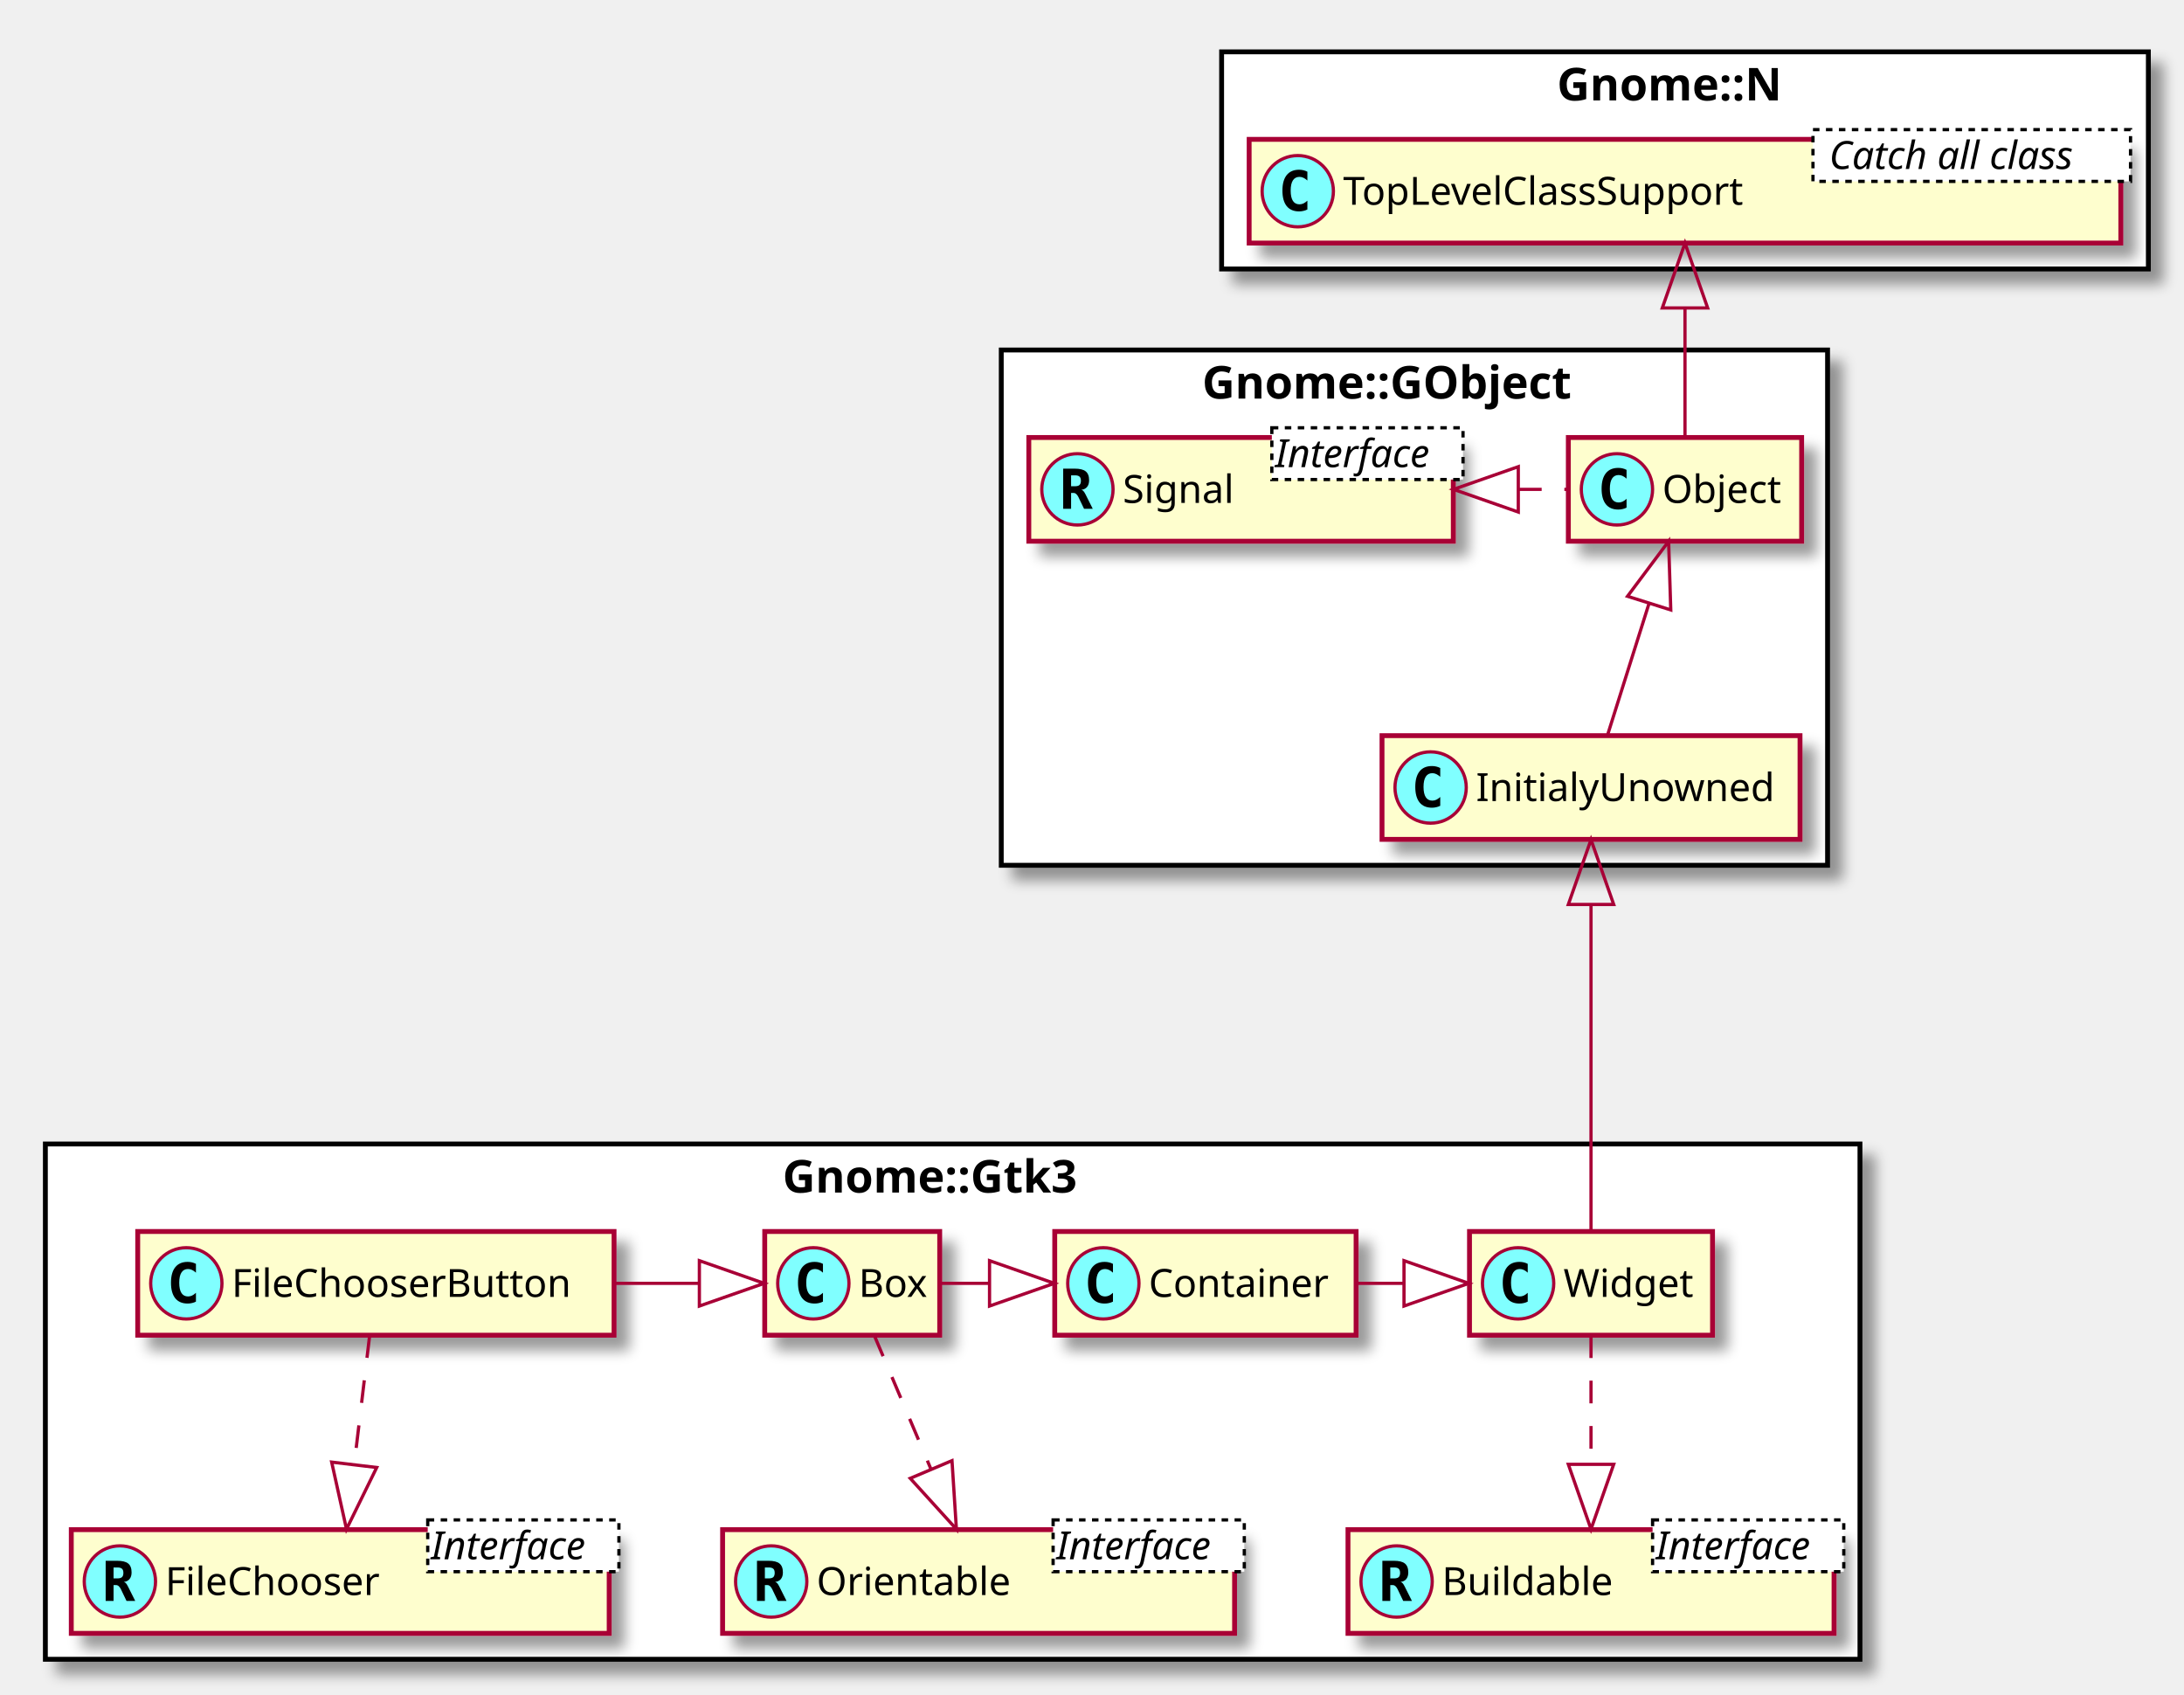
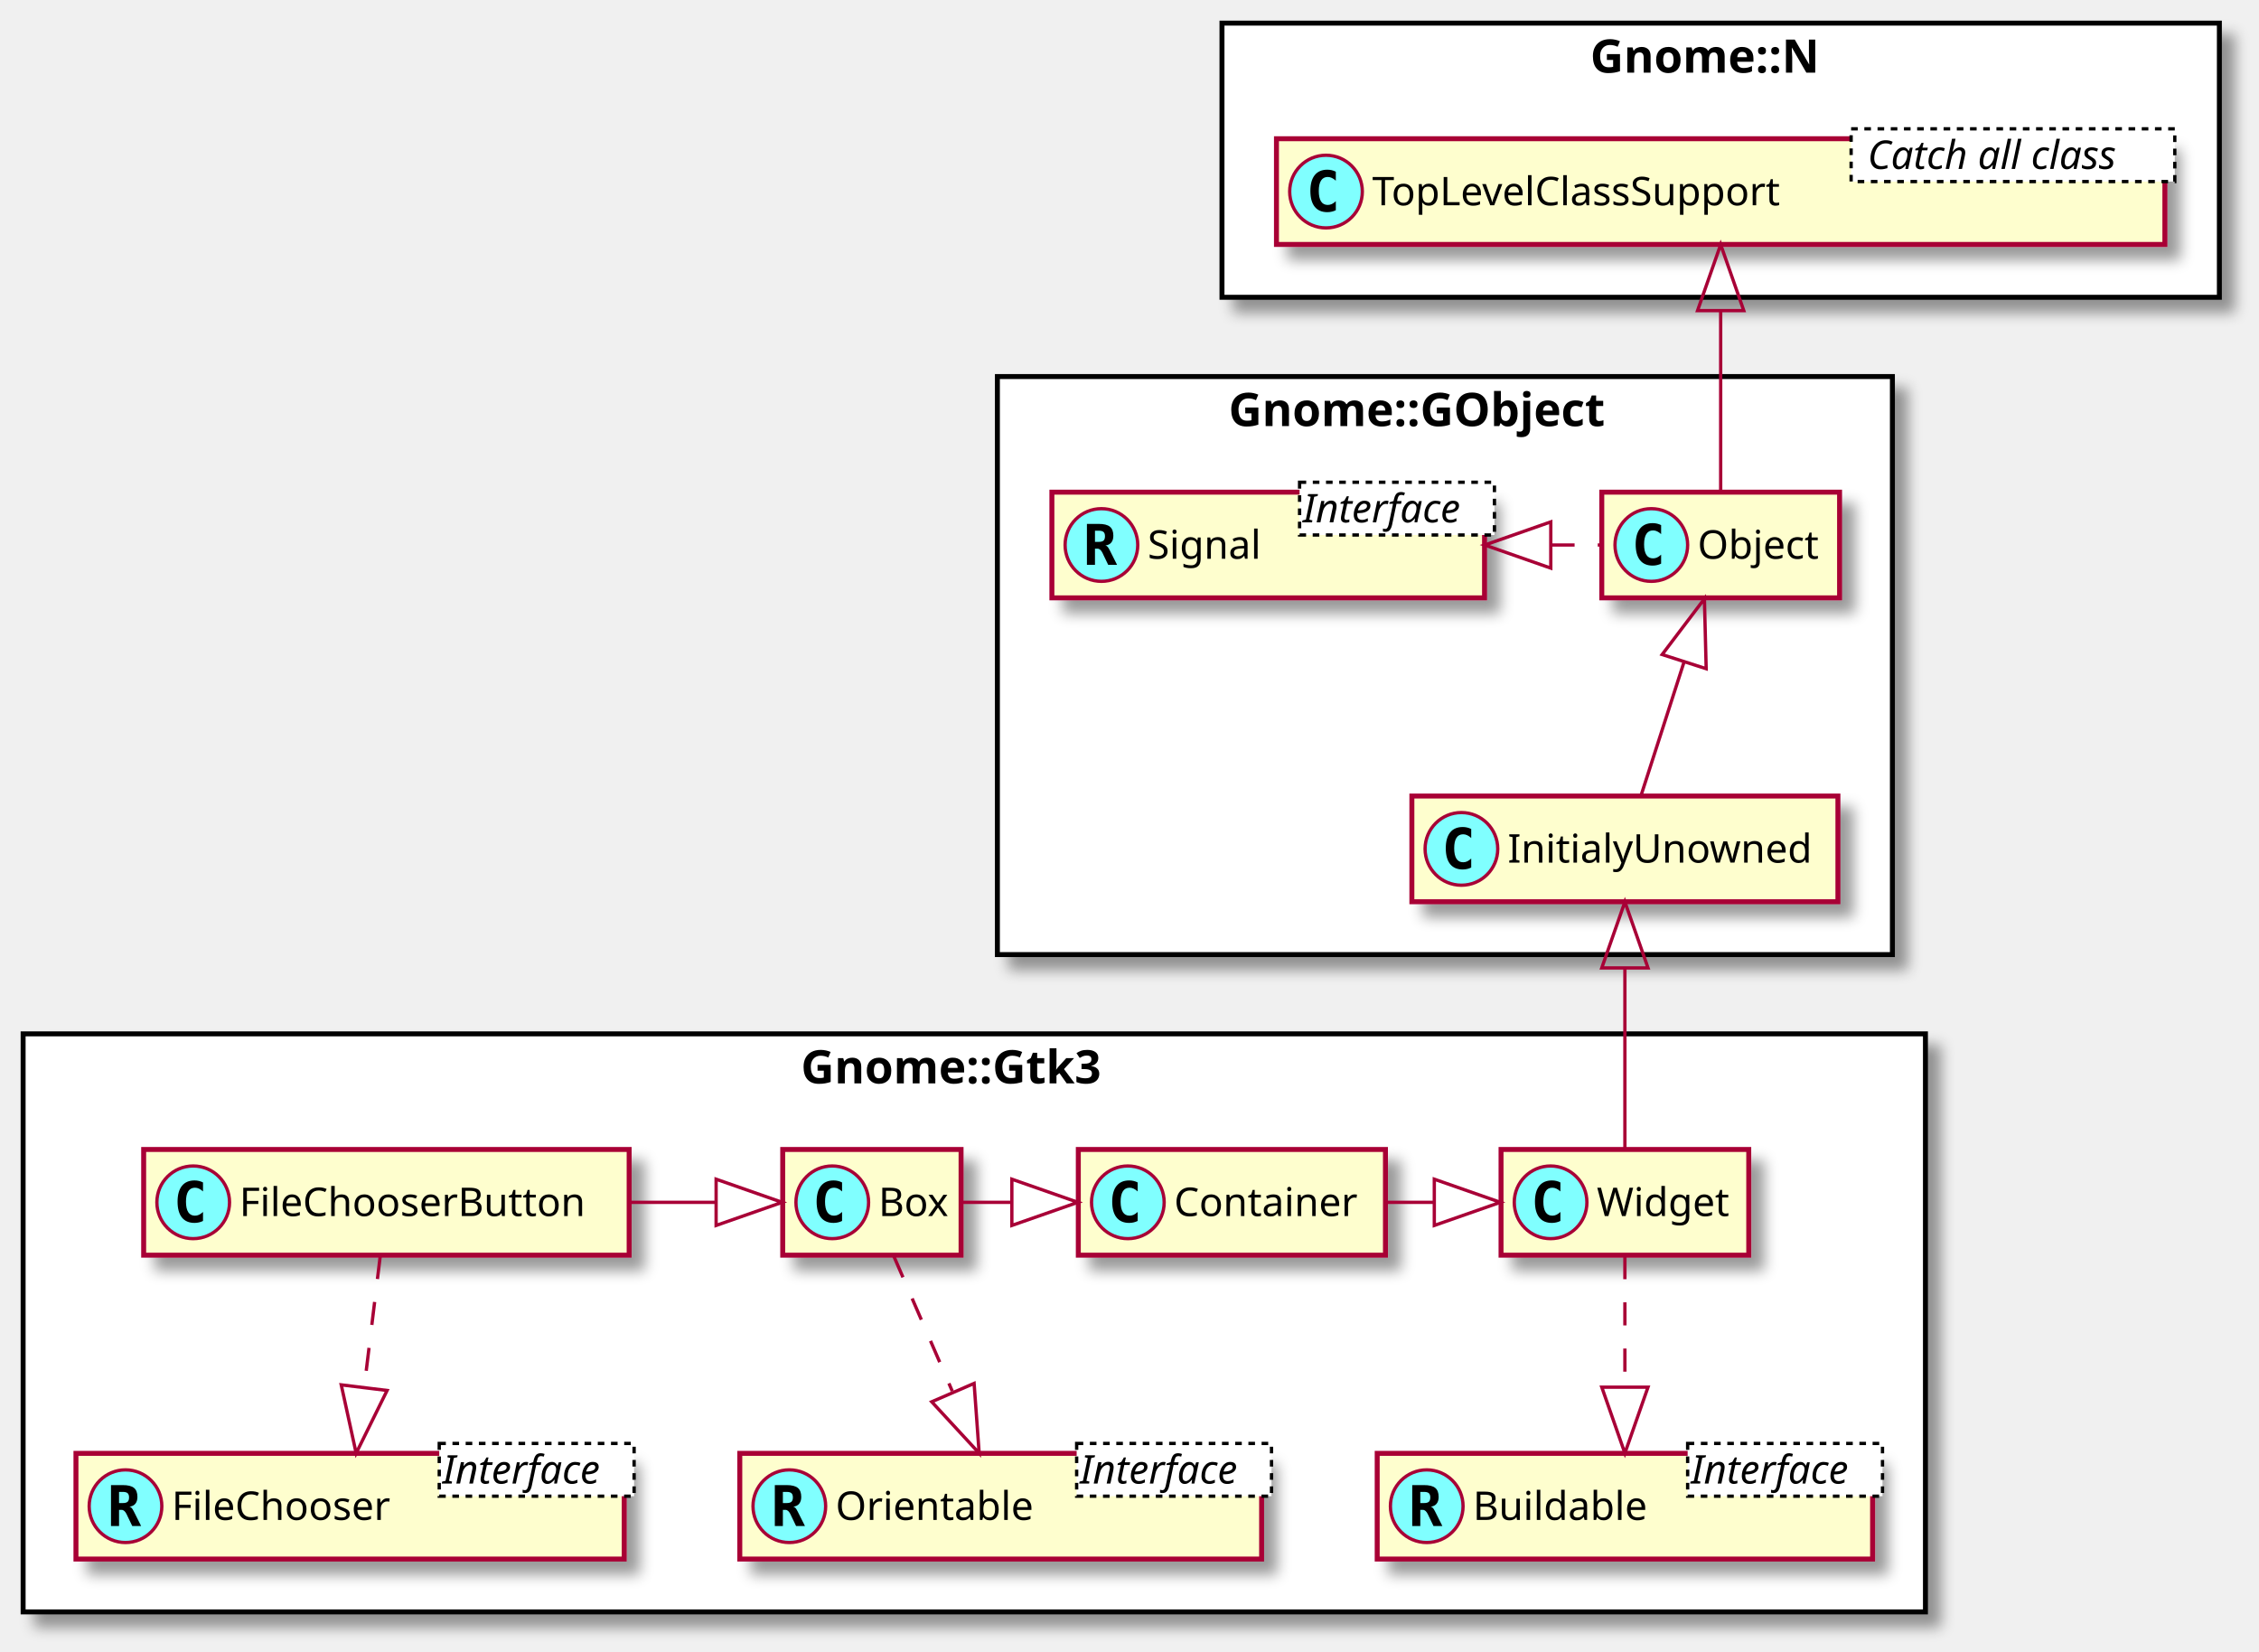
- <svg xmlns="http://www.w3.org/2000/svg" contentScriptType="application/ecmascript" contentStyleType="text/css" height="523px" preserveAspectRatio="none" style="width:674px;height:523px;" version="1.1" viewBox="0 0 674 523" width="674px" zoomAndPan="magnify">
+ <svg xmlns="http://www.w3.org/2000/svg" contentScriptType="application/ecmascript" contentStyleType="text/css" height="500px" preserveAspectRatio="none" style="width:684px;height:500px;" version="1.1" viewBox="0 0 684 500" width="684px" zoomAndPan="magnify">
  <defs>
-     <filter height="300%" id="faa1z3emjy45n" width="300%" x="-1" y="-1">
+     <filter height="300%" id="f7q7tkmjyy4d8" width="300%" x="-1" y="-1">
      <feGaussianBlur result="blurOut" stdDeviation="2.0" />
      <feColorMatrix in="blurOut" result="blurOut2" type="matrix" values="0 0 0 0 0 0 0 0 0 0 0 0 0 0 0 0 0 0 .4 0" />
      <feOffset dx="4.0" dy="4.0" in="blurOut2" result="blurOut3" />
      <feBlend in="SourceGraphic" in2="blurOut3" mode="normal" />
    </filter>
  </defs>
  <g>
-     <rect fill="#FFFFFF" filter="url(#faa1z3emjy45n)" height="67" style="stroke: #000000; stroke-width: 1.5;" width="286" x="377" y="16" />
-     <text fill="#000000" font-family="sans-serif" font-size="14" font-weight="bold" lengthAdjust="spacingAndGlyphs" textLength="79" x="480.5" y="30.995">Gnome::N</text>
-     <rect fill="#FFFFFF" filter="url(#faa1z3emjy45n)" height="159" style="stroke: #000000; stroke-width: 1.5;" width="255" x="309" y="108" />
-     <text fill="#000000" font-family="sans-serif" font-size="14" font-weight="bold" lengthAdjust="spacingAndGlyphs" textLength="131" x="371" y="122.995">Gnome::GObject</text>
-     <rect fill="#FFFFFF" filter="url(#faa1z3emjy45n)" height="159" style="stroke: #000000; stroke-width: 1.5;" width="560" x="14" y="353" />
-     <text fill="#000000" font-family="sans-serif" font-size="14" font-weight="bold" lengthAdjust="spacingAndGlyphs" textLength="105" x="241.5" y="367.995">Gnome::Gtk3</text>
-     <rect fill="#FEFECE" filter="url(#faa1z3emjy45n)" height="32" id="Gnome::N::TopLevelClassSupport" style="stroke: #A80036; stroke-width: 1.5;" width="269" x="385.5" y="43" />
-     <ellipse cx="400.5" cy="59" fill="#80FFFF" rx="11" ry="11" style="stroke: #A80036; stroke-width: 1.0;" />
-     <path d="M403.469,64.641 Q402.891,64.938 402.25,65.078 Q401.609,65.234 400.906,65.234 Q398.406,65.234 397.078,63.594 Q395.766,61.938 395.766,58.812 Q395.766,55.688 397.078,54.031 Q398.406,52.375 400.906,52.375 Q401.609,52.375 402.25,52.531 Q402.906,52.688 403.469,52.984 L403.469,55.703 Q402.844,55.125 402.25,54.859 Q401.656,54.578 401.031,54.578 Q399.688,54.578 399,55.656 Q398.312,56.719 398.312,58.812 Q398.312,60.906 399,61.984 Q399.688,63.047 401.031,63.047 Q401.656,63.047 402.25,62.781 Q402.844,62.5 403.469,61.922 L403.469,64.641 Z " />
-     <text fill="#000000" font-family="sans-serif" font-size="12" lengthAdjust="spacingAndGlyphs" textLength="137" x="414.5" y="63.181">TopLevelClassSupport</text>
-     <rect fill="#FFFFFF" height="15.969" style="stroke: #000000; stroke-width: 1.0; stroke-dasharray: 2.0,2.0;" width="98" x="559.5" y="40" />
-     <text fill="#000000" font-family="sans-serif" font-size="12" font-style="italic" lengthAdjust="spacingAndGlyphs" textLength="88" x="564.5" y="52.139">Catch all class</text>
-     <rect fill="#FEFECE" filter="url(#faa1z3emjy45n)" height="32" id="Gnome::GObject::Signal" style="stroke: #A80036; stroke-width: 1.5;" width="131" x="317.5" y="135" />
-     <ellipse cx="332.5" cy="151" fill="#80FFFF" rx="11" ry="11" style="stroke: #A80036; stroke-width: 1.0;" />
-     <path d="M333.703,151.141 Q334.062,151.219 334.328,151.5 Q334.609,151.766 335,152.547 L337.234,157 L334.547,157 L333.047,153.875 Q332.984,153.734 332.875,153.5 Q332.219,152.109 331.328,152.109 L330.547,152.109 L330.547,157 L328.109,157 L328.109,144.609 L331.641,144.609 Q334.031,144.609 335.062,145.453 Q336.109,146.297 336.109,148.203 Q336.109,149.484 335.484,150.25 Q334.875,151 333.703,151.141 Z M330.547,146.672 L330.547,150.047 L331.703,150.047 Q332.719,150.047 333.141,149.656 Q333.578,149.25 333.578,148.344 Q333.578,147.453 333.141,147.062 Q332.719,146.672 331.703,146.672 L330.547,146.672 Z " />
-     <text fill="#000000" font-family="sans-serif" font-size="12" lengthAdjust="spacingAndGlyphs" textLength="38" x="346.5" y="155.181">Signal</text>
-     <rect fill="#FFFFFF" height="15.969" style="stroke: #000000; stroke-width: 1.0; stroke-dasharray: 2.0,2.0;" width="59" x="392.5" y="132" />
-     <text fill="#000000" font-family="sans-serif" font-size="12" font-style="italic" lengthAdjust="spacingAndGlyphs" textLength="57" x="393.5" y="144.139">Interface</text>
-     <rect fill="#FEFECE" filter="url(#faa1z3emjy45n)" height="32" id="Gnome::GObject::Object" style="stroke: #A80036; stroke-width: 1.5;" width="72" x="484" y="135" />
-     <ellipse cx="499" cy="151" fill="#80FFFF" rx="11" ry="11" style="stroke: #A80036; stroke-width: 1.0;" />
-     <path d="M501.969,156.641 Q501.391,156.938 500.75,157.078 Q500.109,157.234 499.406,157.234 Q496.906,157.234 495.578,155.594 Q494.266,153.938 494.266,150.812 Q494.266,147.688 495.578,146.031 Q496.906,144.375 499.406,144.375 Q500.109,144.375 500.75,144.531 Q501.406,144.688 501.969,144.984 L501.969,147.703 Q501.344,147.125 500.75,146.859 Q500.156,146.578 499.531,146.578 Q498.188,146.578 497.5,147.656 Q496.812,148.719 496.812,150.812 Q496.812,152.906 497.5,153.984 Q498.188,155.047 499.531,155.047 Q500.156,155.047 500.75,154.781 Q501.344,154.5 501.969,153.922 L501.969,156.641 Z " />
-     <text fill="#000000" font-family="sans-serif" font-size="12" lengthAdjust="spacingAndGlyphs" textLength="40" x="513" y="155.181">Object</text>
-     <rect fill="#FEFECE" filter="url(#faa1z3emjy45n)" height="32" id="Gnome::GObject::InitialyUnowned" style="stroke: #A80036; stroke-width: 1.5;" width="129" x="426.5" y="227" />
-     <ellipse cx="441.5" cy="243" fill="#80FFFF" rx="11" ry="11" style="stroke: #A80036; stroke-width: 1.0;" />
-     <path d="M444.469,248.641 Q443.891,248.938 443.25,249.078 Q442.609,249.234 441.906,249.234 Q439.406,249.234 438.078,247.594 Q436.766,245.938 436.766,242.812 Q436.766,239.688 438.078,238.031 Q439.406,236.375 441.906,236.375 Q442.609,236.375 443.25,236.531 Q443.906,236.688 444.469,236.984 L444.469,239.703 Q443.844,239.125 443.25,238.859 Q442.656,238.578 442.031,238.578 Q440.688,238.578 440,239.656 Q439.312,240.719 439.312,242.812 Q439.312,244.906 440,245.984 Q440.688,247.047 442.031,247.047 Q442.656,247.047 443.25,246.781 Q443.844,246.5 444.469,245.922 L444.469,248.641 Z " />
-     <text fill="#000000" font-family="sans-serif" font-size="12" lengthAdjust="spacingAndGlyphs" textLength="97" x="455.5" y="247.181">InitialyUnowned</text>
-     <rect fill="#FEFECE" filter="url(#faa1z3emjy45n)" height="32" id="Gnome::Gtk3::Orientable" style="stroke: #A80036; stroke-width: 1.5;" width="158" x="223" y="472" />
-     <ellipse cx="238" cy="488" fill="#80FFFF" rx="11" ry="11" style="stroke: #A80036; stroke-width: 1.0;" />
-     <path d="M239.203,488.141 Q239.562,488.219 239.828,488.5 Q240.109,488.766 240.5,489.547 L242.734,494 L240.047,494 L238.547,490.875 Q238.484,490.734 238.375,490.5 Q237.719,489.109 236.828,489.109 L236.047,489.109 L236.047,494 L233.609,494 L233.609,481.609 L237.141,481.609 Q239.531,481.609 240.562,482.453 Q241.609,483.297 241.609,485.203 Q241.609,486.484 240.984,487.25 Q240.375,488 239.203,488.141 Z M236.047,483.672 L236.047,487.047 L237.203,487.047 Q238.219,487.047 238.641,486.656 Q239.078,486.25 239.078,485.344 Q239.078,484.453 238.641,484.062 Q238.219,483.672 237.203,483.672 L236.047,483.672 Z " />
-     <text fill="#000000" font-family="sans-serif" font-size="12" lengthAdjust="spacingAndGlyphs" textLength="65" x="252" y="492.181">Orientable</text>
-     <rect fill="#FFFFFF" height="15.969" style="stroke: #000000; stroke-width: 1.0; stroke-dasharray: 2.0,2.0;" width="59" x="325" y="469" />
-     <text fill="#000000" font-family="sans-serif" font-size="12" font-style="italic" lengthAdjust="spacingAndGlyphs" textLength="57" x="326" y="481.139">Interface</text>
-     <rect fill="#FEFECE" filter="url(#faa1z3emjy45n)" height="32" id="Gnome::Gtk3::Buildable" style="stroke: #A80036; stroke-width: 1.5;" width="150" x="416" y="472" />
-     <ellipse cx="431" cy="488" fill="#80FFFF" rx="11" ry="11" style="stroke: #A80036; stroke-width: 1.0;" />
-     <path d="M432.203,488.141 Q432.562,488.219 432.828,488.5 Q433.109,488.766 433.5,489.547 L435.734,494 L433.047,494 L431.547,490.875 Q431.484,490.734 431.375,490.5 Q430.719,489.109 429.828,489.109 L429.047,489.109 L429.047,494 L426.609,494 L426.609,481.609 L430.141,481.609 Q432.531,481.609 433.562,482.453 Q434.609,483.297 434.609,485.203 Q434.609,486.484 433.984,487.25 Q433.375,488 432.203,488.141 Z M429.047,483.672 L429.047,487.047 L430.203,487.047 Q431.219,487.047 431.641,486.656 Q432.078,486.25 432.078,485.344 Q432.078,484.453 431.641,484.062 Q431.219,483.672 430.203,483.672 L429.047,483.672 Z " />
-     <text fill="#000000" font-family="sans-serif" font-size="12" lengthAdjust="spacingAndGlyphs" textLength="57" x="445" y="492.181">Buildable</text>
-     <rect fill="#FFFFFF" height="15.969" style="stroke: #000000; stroke-width: 1.0; stroke-dasharray: 2.0,2.0;" width="59" x="510" y="469" />
-     <text fill="#000000" font-family="sans-serif" font-size="12" font-style="italic" lengthAdjust="spacingAndGlyphs" textLength="57" x="511" y="481.139">Interface</text>
-     <rect fill="#FEFECE" filter="url(#faa1z3emjy45n)" height="32" id="Gnome::Gtk3::FileChooser" style="stroke: #A80036; stroke-width: 1.5;" width="166" x="22" y="472" />
-     <ellipse cx="37" cy="488" fill="#80FFFF" rx="11" ry="11" style="stroke: #A80036; stroke-width: 1.0;" />
-     <path d="M38.203,488.141 Q38.562,488.219 38.828,488.5 Q39.109,488.766 39.5,489.547 L41.734,494 L39.047,494 L37.547,490.875 Q37.484,490.734 37.375,490.5 Q36.719,489.109 35.828,489.109 L35.047,489.109 L35.047,494 L32.609,494 L32.609,481.609 L36.141,481.609 Q38.531,481.609 39.562,482.453 Q40.609,483.297 40.609,485.203 Q40.609,486.484 39.984,487.25 Q39.375,488 38.203,488.141 Z M35.047,483.672 L35.047,487.047 L36.203,487.047 Q37.219,487.047 37.641,486.656 Q38.078,486.25 38.078,485.344 Q38.078,484.453 37.641,484.062 Q37.219,483.672 36.203,483.672 L35.047,483.672 Z " />
-     <text fill="#000000" font-family="sans-serif" font-size="12" lengthAdjust="spacingAndGlyphs" textLength="73" x="51" y="492.181">FileChooser</text>
-     <rect fill="#FFFFFF" height="15.969" style="stroke: #000000; stroke-width: 1.0; stroke-dasharray: 2.0,2.0;" width="59" x="132" y="469" />
-     <text fill="#000000" font-family="sans-serif" font-size="12" font-style="italic" lengthAdjust="spacingAndGlyphs" textLength="57" x="133" y="481.139">Interface</text>
-     <rect fill="#FEFECE" filter="url(#faa1z3emjy45n)" height="32" id="Gnome::Gtk3::Widget" style="stroke: #A80036; stroke-width: 1.5;" width="75" x="453.5" y="380" />
-     <ellipse cx="468.5" cy="396" fill="#80FFFF" rx="11" ry="11" style="stroke: #A80036; stroke-width: 1.0;" />
-     <path d="M471.469,401.641 Q470.891,401.938 470.25,402.078 Q469.609,402.234 468.906,402.234 Q466.406,402.234 465.078,400.594 Q463.766,398.938 463.766,395.812 Q463.766,392.688 465.078,391.031 Q466.406,389.375 468.906,389.375 Q469.609,389.375 470.25,389.531 Q470.906,389.688 471.469,389.984 L471.469,392.703 Q470.844,392.125 470.25,391.859 Q469.656,391.578 469.031,391.578 Q467.688,391.578 467,392.656 Q466.312,393.719 466.312,395.812 Q466.312,397.906 467,398.984 Q467.688,400.047 469.031,400.047 Q469.656,400.047 470.25,399.781 Q470.844,399.5 471.469,398.922 L471.469,401.641 Z " />
-     <text fill="#000000" font-family="sans-serif" font-size="12" lengthAdjust="spacingAndGlyphs" textLength="43" x="482.5" y="400.181">Widget</text>
-     <rect fill="#FEFECE" filter="url(#faa1z3emjy45n)" height="32" id="Gnome::Gtk3::Container" style="stroke: #A80036; stroke-width: 1.5;" width="93" x="325.5" y="380" />
-     <ellipse cx="340.5" cy="396" fill="#80FFFF" rx="11" ry="11" style="stroke: #A80036; stroke-width: 1.0;" />
-     <path d="M343.469,401.641 Q342.891,401.938 342.25,402.078 Q341.609,402.234 340.906,402.234 Q338.406,402.234 337.078,400.594 Q335.766,398.938 335.766,395.812 Q335.766,392.688 337.078,391.031 Q338.406,389.375 340.906,389.375 Q341.609,389.375 342.25,389.531 Q342.906,389.688 343.469,389.984 L343.469,392.703 Q342.844,392.125 342.25,391.859 Q341.656,391.578 341.031,391.578 Q339.688,391.578 339,392.656 Q338.312,393.719 338.312,395.812 Q338.312,397.906 339,398.984 Q339.688,400.047 341.031,400.047 Q341.656,400.047 342.25,399.781 Q342.844,399.5 343.469,398.922 L343.469,401.641 Z " />
-     <text fill="#000000" font-family="sans-serif" font-size="12" lengthAdjust="spacingAndGlyphs" textLength="61" x="354.5" y="400.181">Container</text>
-     <rect fill="#FEFECE" filter="url(#faa1z3emjy45n)" height="32" id="Gnome::Gtk3::Box" style="stroke: #A80036; stroke-width: 1.5;" width="54" x="236" y="380" />
-     <ellipse cx="251" cy="396" fill="#80FFFF" rx="11" ry="11" style="stroke: #A80036; stroke-width: 1.0;" />
-     <path d="M253.969,401.641 Q253.391,401.938 252.75,402.078 Q252.109,402.234 251.406,402.234 Q248.906,402.234 247.578,400.594 Q246.266,398.938 246.266,395.812 Q246.266,392.688 247.578,391.031 Q248.906,389.375 251.406,389.375 Q252.109,389.375 252.75,389.531 Q253.406,389.688 253.969,389.984 L253.969,392.703 Q253.344,392.125 252.75,391.859 Q252.156,391.578 251.531,391.578 Q250.188,391.578 249.5,392.656 Q248.812,393.719 248.812,395.812 Q248.812,397.906 249.5,398.984 Q250.188,400.047 251.531,400.047 Q252.156,400.047 252.75,399.781 Q253.344,399.5 253.969,398.922 L253.969,401.641 Z " />
-     <text fill="#000000" font-family="sans-serif" font-size="12" lengthAdjust="spacingAndGlyphs" textLength="22" x="265" y="400.181">Box</text>
-     <rect fill="#FEFECE" filter="url(#faa1z3emjy45n)" height="32" id="Gnome::Gtk3::FileChooserButton" style="stroke: #A80036; stroke-width: 1.5;" width="147" x="42.5" y="380" />
-     <ellipse cx="57.5" cy="396" fill="#80FFFF" rx="11" ry="11" style="stroke: #A80036; stroke-width: 1.0;" />
-     <path d="M60.469,401.641 Q59.891,401.938 59.25,402.078 Q58.609,402.234 57.906,402.234 Q55.406,402.234 54.078,400.594 Q52.766,398.938 52.766,395.812 Q52.766,392.688 54.078,391.031 Q55.406,389.375 57.906,389.375 Q58.609,389.375 59.25,389.531 Q59.906,389.688 60.469,389.984 L60.469,392.703 Q59.844,392.125 59.25,391.859 Q58.656,391.578 58.031,391.578 Q56.688,391.578 56,392.656 Q55.312,393.719 55.312,395.812 Q55.312,397.906 56,398.984 Q56.688,400.047 58.031,400.047 Q58.656,400.047 59.25,399.781 Q59.844,399.5 60.469,398.922 L60.469,401.641 Z " />
-     <text fill="#000000" font-family="sans-serif" font-size="12" lengthAdjust="spacingAndGlyphs" textLength="115" x="71.5" y="400.181">FileChooserButton</text>
-     <path d="M520,95.405 C520,109.079 520,123.937 520,134.85 " fill="none" id="Gnome::N::TopLevelClassSupport-Gnome::GObject::Object" style="stroke: #A80036; stroke-width: 1.0;" />
-     <polygon fill="none" points="513,95.025,520,75.025,527,95.025,513,95.025" style="stroke: #A80036; stroke-width: 1.0;" />
-     <path d="M508.836,186.418 C504.441,200.361 499.614,215.674 496.091,226.85 " fill="none" id="Gnome::GObject::Object-Gnome::GObject::InitialyUnowned" style="stroke: #A80036; stroke-width: 1.0;" />
-     <polygon fill="none" points="502.26,183.995,514.949,167.025,515.612,188.204,502.26,183.995" style="stroke: #A80036; stroke-width: 1.0;" />
-     <path d="M491,279.492 C491,311.297 491,355.942 491,379.671 " fill="none" id="Gnome::GObject::InitialyUnowned-Gnome::Gtk3::Widget" style="stroke: #A80036; stroke-width: 1.0;" />
-     <polygon fill="none" points="484,279.084,491,259.084,498,279.084,484,279.084" style="stroke: #A80036; stroke-width: 1.0;" />
-     <path d="M418.949,396 C423.688,396 428.428,396 433.167,396 " fill="none" id="Gnome::Gtk3::Container-Gnome::Gtk3::Widget" style="stroke: #A80036; stroke-width: 1.0;" />
-     <polygon fill="none" points="433.286,389,453.286,396,433.286,403,433.286,389" style="stroke: #A80036; stroke-width: 1.0;" />
-     <path d="M290.25,396 C295.281,396 300.312,396 305.344,396 " fill="none" id="Gnome::Gtk3::Box-Gnome::Gtk3::Container" style="stroke: #A80036; stroke-width: 1.0;" />
-     <polygon fill="none" points="305.377,389,325.377,396,305.377,403,305.377,389" style="stroke: #A80036; stroke-width: 1.0;" />
-     <path d="M189.787,396 C198.42,396 207.054,396 215.687,396 " fill="none" id="Gnome::Gtk3::FileChooserButton-Gnome::Gtk3::Box" style="stroke: #A80036; stroke-width: 1.0;" />
-     <polygon fill="none" points="215.831,389,235.831,396,215.831,403,215.831,389" style="stroke: #A80036; stroke-width: 1.0;" />
-     <path d="M468.77,151 C473.846,151 478.923,151 483.999,151 " fill="none" id="Gnome::GObject::Signal-Gnome::GObject::Object" style="stroke: #A80036; stroke-width: 1.0; stroke-dasharray: 7.0,7.0;" />
-     <polygon fill="none" points="468.557,158,448.557,151,468.557,144,468.557,158" style="stroke: #A80036; stroke-width: 1.0;" />
-     <path d="M269.793,412.025 C274.629,423.432 281.311,439.195 287.336,453.408 " fill="none" id="Gnome::Gtk3::Box-Gnome::Gtk3::Orientable" style="stroke: #A80036; stroke-width: 1.0; stroke-dasharray: 7.0,7.0;" />
-     <polygon fill="none" points="293.793,450.704,295.154,471.85,280.903,456.168,293.793,450.704" style="stroke: #A80036; stroke-width: 1.0;" />
-     <path d="M491,412.025 C491,422.908 491,437.755 491,451.438 " fill="none" id="Gnome::Gtk3::Widget-Gnome::Gtk3::Buildable" style="stroke: #A80036; stroke-width: 1.0; stroke-dasharray: 7.0,7.0;" />
-     <polygon fill="none" points="498,451.85,491,471.85,484,451.85,498,451.85" style="stroke: #A80036; stroke-width: 1.0;" />
-     <path d="M114.084,412.025 C112.767,423.039 110.965,438.114 109.312,451.932 " fill="none" id="Gnome::Gtk3::FileChooserButton-Gnome::Gtk3::FileChooser" style="stroke: #A80036; stroke-width: 1.0; stroke-dasharray: 7.0,7.0;" />
-     <polygon fill="none" points="116.256,452.822,106.931,471.85,102.355,451.16,116.256,452.822" style="stroke: #A80036; stroke-width: 1.0;" />
+     <rect fill="#FFFFFF" filter="url(#f7q7tkmjyy4d8)" height="83" style="stroke: #000000; stroke-width: 1.5;" width="302" x="370" y="7" />
+     <text fill="#000000" font-family="sans-serif" font-size="14" font-weight="bold" lengthAdjust="spacingAndGlyphs" textLength="79" x="481.5" y="21.995">Gnome::N</text>
+     <rect fill="#FFFFFF" filter="url(#f7q7tkmjyy4d8)" height="175" style="stroke: #000000; stroke-width: 1.5;" width="271" x="302" y="114" />
+     <text fill="#000000" font-family="sans-serif" font-size="14" font-weight="bold" lengthAdjust="spacingAndGlyphs" textLength="131" x="372" y="128.995">Gnome::GObject</text>
+     <rect fill="#FFFFFF" filter="url(#f7q7tkmjyy4d8)" height="175" style="stroke: #000000; stroke-width: 1.5;" width="576" x="7" y="313" />
+     <text fill="#000000" font-family="sans-serif" font-size="14" font-weight="bold" lengthAdjust="spacingAndGlyphs" textLength="105" x="242.5" y="327.995">Gnome::Gtk3</text>
+     <rect codeLine="10" fill="#FEFECE" filter="url(#f7q7tkmjyy4d8)" height="32" id="Gnome::N::TopLevelClassSupport" style="stroke: #A80036; stroke-width: 1.5;" width="269" x="386.5" y="42" />
+     <ellipse cx="401.5" cy="58" fill="#80FFFF" rx="11" ry="11" style="stroke: #A80036; stroke-width: 1.0;" />
+     <path d="M404.469,63.641 Q403.891,63.938 403.25,64.078 Q402.609,64.234 401.906,64.234 Q399.406,64.234 398.078,62.594 Q396.766,60.938 396.766,57.812 Q396.766,54.688 398.078,53.031 Q399.406,51.375 401.906,51.375 Q402.609,51.375 403.25,51.531 Q403.906,51.688 404.469,51.984 L404.469,54.703 Q403.844,54.125 403.25,53.859 Q402.656,53.578 402.031,53.578 Q400.688,53.578 400,54.656 Q399.312,55.719 399.312,57.812 Q399.312,59.906 400,60.984 Q400.688,62.047 402.031,62.047 Q402.656,62.047 403.25,61.781 Q403.844,61.5 404.469,60.922 L404.469,63.641 Z " />
+     <text fill="#000000" font-family="sans-serif" font-size="12" lengthAdjust="spacingAndGlyphs" textLength="137" x="415.5" y="62.154">TopLevelClassSupport</text>
+     <rect fill="#FFFFFF" height="15.969" style="stroke: #000000; stroke-width: 1.0; stroke-dasharray: 2.0,2.0;" width="98" x="560.5" y="39" />
+     <text fill="#000000" font-family="sans-serif" font-size="12" font-style="italic" lengthAdjust="spacingAndGlyphs" textLength="88" x="565.5" y="51.139">Catch all class</text>
+     <rect codeLine="13" fill="#FEFECE" filter="url(#f7q7tkmjyy4d8)" height="32" id="Gnome::GObject::Signal" style="stroke: #A80036; stroke-width: 1.5;" width="131" x="318.5" y="149" />
+     <ellipse cx="333.5" cy="165" fill="#80FFFF" rx="11" ry="11" style="stroke: #A80036; stroke-width: 1.0;" />
+     <path d="M334.703,165.141 Q335.062,165.219 335.328,165.5 Q335.609,165.766 336,166.547 L338.234,171 L335.547,171 L334.047,167.875 Q333.984,167.734 333.875,167.5 Q333.219,166.109 332.328,166.109 L331.547,166.109 L331.547,171 L329.109,171 L329.109,158.609 L332.641,158.609 Q335.031,158.609 336.062,159.453 Q337.109,160.297 337.109,162.203 Q337.109,163.484 336.484,164.25 Q335.875,165 334.703,165.141 Z M331.547,160.672 L331.547,164.047 L332.703,164.047 Q333.719,164.047 334.141,163.656 Q334.578,163.25 334.578,162.344 Q334.578,161.453 334.141,161.062 Q333.719,160.672 332.703,160.672 L331.547,160.672 Z " />
+     <text fill="#000000" font-family="sans-serif" font-size="12" lengthAdjust="spacingAndGlyphs" textLength="38" x="347.5" y="169.154">Signal</text>
+     <rect fill="#FFFFFF" height="15.969" style="stroke: #000000; stroke-width: 1.0; stroke-dasharray: 2.0,2.0;" width="59" x="393.5" y="146" />
+     <text fill="#000000" font-family="sans-serif" font-size="12" font-style="italic" lengthAdjust="spacingAndGlyphs" textLength="57" x="394.5" y="158.139">Interface</text>
+     <rect fill="#FEFECE" filter="url(#f7q7tkmjyy4d8)" height="32" id="Gnome::GObject::Object" style="stroke: #A80036; stroke-width: 1.5;" width="72" x="485" y="149" />
+     <ellipse cx="500" cy="165" fill="#80FFFF" rx="11" ry="11" style="stroke: #A80036; stroke-width: 1.0;" />
+     <path d="M502.969,170.641 Q502.391,170.938 501.75,171.078 Q501.109,171.234 500.406,171.234 Q497.906,171.234 496.578,169.594 Q495.266,167.938 495.266,164.812 Q495.266,161.688 496.578,160.031 Q497.906,158.375 500.406,158.375 Q501.109,158.375 501.75,158.531 Q502.406,158.688 502.969,158.984 L502.969,161.703 Q502.344,161.125 501.75,160.859 Q501.156,160.578 500.531,160.578 Q499.188,160.578 498.5,161.656 Q497.812,162.719 497.812,164.812 Q497.812,166.906 498.5,167.984 Q499.188,169.047 500.531,169.047 Q501.156,169.047 501.75,168.781 Q502.344,168.5 502.969,167.922 L502.969,170.641 Z " />
+     <text fill="#000000" font-family="sans-serif" font-size="12" lengthAdjust="spacingAndGlyphs" textLength="40" x="514" y="169.154">Object</text>
+     <rect fill="#FEFECE" filter="url(#f7q7tkmjyy4d8)" height="32" id="Gnome::GObject::InitialyUnowned" style="stroke: #A80036; stroke-width: 1.5;" width="129" x="427.5" y="241" />
+     <ellipse cx="442.5" cy="257" fill="#80FFFF" rx="11" ry="11" style="stroke: #A80036; stroke-width: 1.0;" />
+     <path d="M445.469,262.641 Q444.891,262.938 444.25,263.078 Q443.609,263.234 442.906,263.234 Q440.406,263.234 439.078,261.594 Q437.766,259.938 437.766,256.812 Q437.766,253.688 439.078,252.031 Q440.406,250.375 442.906,250.375 Q443.609,250.375 444.25,250.531 Q444.906,250.688 445.469,250.984 L445.469,253.703 Q444.844,253.125 444.25,252.859 Q443.656,252.578 443.031,252.578 Q441.688,252.578 441,253.656 Q440.312,254.719 440.312,256.812 Q440.312,258.906 441,259.984 Q441.688,261.047 443.031,261.047 Q443.656,261.047 444.25,260.781 Q444.844,260.5 445.469,259.922 L445.469,262.641 Z " />
+     <text fill="#000000" font-family="sans-serif" font-size="12" lengthAdjust="spacingAndGlyphs" textLength="97" x="456.5" y="261.154">InitialyUnowned</text>
+     <rect codeLine="16" fill="#FEFECE" filter="url(#f7q7tkmjyy4d8)" height="32" id="Gnome::Gtk3::Orientable" style="stroke: #A80036; stroke-width: 1.5;" width="158" x="224" y="440" />
+     <ellipse cx="239" cy="456" fill="#80FFFF" rx="11" ry="11" style="stroke: #A80036; stroke-width: 1.0;" />
+     <path d="M240.203,456.141 Q240.562,456.219 240.828,456.5 Q241.109,456.766 241.5,457.547 L243.734,462 L241.047,462 L239.547,458.875 Q239.484,458.734 239.375,458.5 Q238.719,457.109 237.828,457.109 L237.047,457.109 L237.047,462 L234.609,462 L234.609,449.609 L238.141,449.609 Q240.531,449.609 241.562,450.453 Q242.609,451.297 242.609,453.203 Q242.609,454.484 241.984,455.25 Q241.375,456 240.203,456.141 Z M237.047,451.672 L237.047,455.047 L238.203,455.047 Q239.219,455.047 239.641,454.656 Q240.078,454.25 240.078,453.344 Q240.078,452.453 239.641,452.062 Q239.219,451.672 238.203,451.672 L237.047,451.672 Z " />
+     <text fill="#000000" font-family="sans-serif" font-size="12" lengthAdjust="spacingAndGlyphs" textLength="65" x="253" y="460.154">Orientable</text>
+     <rect fill="#FFFFFF" height="15.969" style="stroke: #000000; stroke-width: 1.0; stroke-dasharray: 2.0,2.0;" width="59" x="326" y="437" />
+     <text fill="#000000" font-family="sans-serif" font-size="12" font-style="italic" lengthAdjust="spacingAndGlyphs" textLength="57" x="327" y="449.139">Interface</text>
+     <rect codeLine="19" fill="#FEFECE" filter="url(#f7q7tkmjyy4d8)" height="32" id="Gnome::Gtk3::Buildable" style="stroke: #A80036; stroke-width: 1.5;" width="150" x="417" y="440" />
+     <ellipse cx="432" cy="456" fill="#80FFFF" rx="11" ry="11" style="stroke: #A80036; stroke-width: 1.0;" />
+     <path d="M433.203,456.141 Q433.562,456.219 433.828,456.5 Q434.109,456.766 434.5,457.547 L436.734,462 L434.047,462 L432.547,458.875 Q432.484,458.734 432.375,458.5 Q431.719,457.109 430.828,457.109 L430.047,457.109 L430.047,462 L427.609,462 L427.609,449.609 L431.141,449.609 Q433.531,449.609 434.562,450.453 Q435.609,451.297 435.609,453.203 Q435.609,454.484 434.984,455.25 Q434.375,456 433.203,456.141 Z M430.047,451.672 L430.047,455.047 L431.203,455.047 Q432.219,455.047 432.641,454.656 Q433.078,454.25 433.078,453.344 Q433.078,452.453 432.641,452.062 Q432.219,451.672 431.203,451.672 L430.047,451.672 Z " />
+     <text fill="#000000" font-family="sans-serif" font-size="12" lengthAdjust="spacingAndGlyphs" textLength="57" x="446" y="460.154">Buildable</text>
+     <rect fill="#FFFFFF" height="15.969" style="stroke: #000000; stroke-width: 1.0; stroke-dasharray: 2.0,2.0;" width="59" x="511" y="437" />
+     <text fill="#000000" font-family="sans-serif" font-size="12" font-style="italic" lengthAdjust="spacingAndGlyphs" textLength="57" x="512" y="449.139">Interface</text>
+     <rect codeLine="22" fill="#FEFECE" filter="url(#f7q7tkmjyy4d8)" height="32" id="Gnome::Gtk3::FileChooser" style="stroke: #A80036; stroke-width: 1.5;" width="166" x="23" y="440" />
+     <ellipse cx="38" cy="456" fill="#80FFFF" rx="11" ry="11" style="stroke: #A80036; stroke-width: 1.0;" />
+     <path d="M39.203,456.141 Q39.562,456.219 39.828,456.5 Q40.109,456.766 40.5,457.547 L42.734,462 L40.047,462 L38.547,458.875 Q38.484,458.734 38.375,458.5 Q37.719,457.109 36.828,457.109 L36.047,457.109 L36.047,462 L33.609,462 L33.609,449.609 L37.141,449.609 Q39.531,449.609 40.562,450.453 Q41.609,451.297 41.609,453.203 Q41.609,454.484 40.984,455.25 Q40.375,456 39.203,456.141 Z M36.047,451.672 L36.047,455.047 L37.203,455.047 Q38.219,455.047 38.641,454.656 Q39.078,454.25 39.078,453.344 Q39.078,452.453 38.641,452.062 Q38.219,451.672 37.203,451.672 L36.047,451.672 Z " />
+     <text fill="#000000" font-family="sans-serif" font-size="12" lengthAdjust="spacingAndGlyphs" textLength="73" x="52" y="460.154">FileChooser</text>
+     <rect fill="#FFFFFF" height="15.969" style="stroke: #000000; stroke-width: 1.0; stroke-dasharray: 2.0,2.0;" width="59" x="133" y="437" />
+     <text fill="#000000" font-family="sans-serif" font-size="12" font-style="italic" lengthAdjust="spacingAndGlyphs" textLength="57" x="134" y="449.139">Interface</text>
+     <rect fill="#FEFECE" filter="url(#f7q7tkmjyy4d8)" height="32" id="Gnome::Gtk3::Widget" style="stroke: #A80036; stroke-width: 1.5;" width="75" x="454.5" y="348" />
+     <ellipse cx="469.5" cy="364" fill="#80FFFF" rx="11" ry="11" style="stroke: #A80036; stroke-width: 1.0;" />
+     <path d="M472.469,369.641 Q471.891,369.938 471.25,370.078 Q470.609,370.234 469.906,370.234 Q467.406,370.234 466.078,368.594 Q464.766,366.938 464.766,363.812 Q464.766,360.688 466.078,359.031 Q467.406,357.375 469.906,357.375 Q470.609,357.375 471.25,357.531 Q471.906,357.688 472.469,357.984 L472.469,360.703 Q471.844,360.125 471.25,359.859 Q470.656,359.578 470.031,359.578 Q468.688,359.578 468,360.656 Q467.312,361.719 467.312,363.812 Q467.312,365.906 468,366.984 Q468.688,368.047 470.031,368.047 Q470.656,368.047 471.25,367.781 Q471.844,367.5 472.469,366.922 L472.469,369.641 Z " />
+     <text fill="#000000" font-family="sans-serif" font-size="12" lengthAdjust="spacingAndGlyphs" textLength="43" x="483.5" y="368.154">Widget</text>
+     <rect fill="#FEFECE" filter="url(#f7q7tkmjyy4d8)" height="32" id="Gnome::Gtk3::Container" style="stroke: #A80036; stroke-width: 1.5;" width="93" x="326.5" y="348" />
+     <ellipse cx="341.5" cy="364" fill="#80FFFF" rx="11" ry="11" style="stroke: #A80036; stroke-width: 1.0;" />
+     <path d="M344.469,369.641 Q343.891,369.938 343.25,370.078 Q342.609,370.234 341.906,370.234 Q339.406,370.234 338.078,368.594 Q336.766,366.938 336.766,363.812 Q336.766,360.688 338.078,359.031 Q339.406,357.375 341.906,357.375 Q342.609,357.375 343.25,357.531 Q343.906,357.688 344.469,357.984 L344.469,360.703 Q343.844,360.125 343.25,359.859 Q342.656,359.578 342.031,359.578 Q340.688,359.578 340,360.656 Q339.312,361.719 339.312,363.812 Q339.312,365.906 340,366.984 Q340.688,368.047 342.031,368.047 Q342.656,368.047 343.25,367.781 Q343.844,367.5 344.469,366.922 L344.469,369.641 Z " />
+     <text fill="#000000" font-family="sans-serif" font-size="12" lengthAdjust="spacingAndGlyphs" textLength="61" x="355.5" y="368.154">Container</text>
+     <rect fill="#FEFECE" filter="url(#f7q7tkmjyy4d8)" height="32" id="Gnome::Gtk3::Box" style="stroke: #A80036; stroke-width: 1.5;" width="54" x="237" y="348" />
+     <ellipse cx="252" cy="364" fill="#80FFFF" rx="11" ry="11" style="stroke: #A80036; stroke-width: 1.0;" />
+     <path d="M254.969,369.641 Q254.391,369.938 253.75,370.078 Q253.109,370.234 252.406,370.234 Q249.906,370.234 248.578,368.594 Q247.266,366.938 247.266,363.812 Q247.266,360.688 248.578,359.031 Q249.906,357.375 252.406,357.375 Q253.109,357.375 253.75,357.531 Q254.406,357.688 254.969,357.984 L254.969,360.703 Q254.344,360.125 253.75,359.859 Q253.156,359.578 252.531,359.578 Q251.188,359.578 250.5,360.656 Q249.812,361.719 249.812,363.812 Q249.812,365.906 250.5,366.984 Q251.188,368.047 252.531,368.047 Q253.156,368.047 253.75,367.781 Q254.344,367.5 254.969,366.922 L254.969,369.641 Z " />
+     <text fill="#000000" font-family="sans-serif" font-size="12" lengthAdjust="spacingAndGlyphs" textLength="22" x="266" y="368.154">Box</text>
+     <rect fill="#FEFECE" filter="url(#f7q7tkmjyy4d8)" height="32" id="Gnome::Gtk3::FileChooserButton" style="stroke: #A80036; stroke-width: 1.5;" width="147" x="43.5" y="348" />
+     <ellipse cx="58.5" cy="364" fill="#80FFFF" rx="11" ry="11" style="stroke: #A80036; stroke-width: 1.0;" />
+     <path d="M61.469,369.641 Q60.891,369.938 60.25,370.078 Q59.609,370.234 58.906,370.234 Q56.406,370.234 55.078,368.594 Q53.766,366.938 53.766,363.812 Q53.766,360.688 55.078,359.031 Q56.406,357.375 58.906,357.375 Q59.609,357.375 60.25,357.531 Q60.906,357.688 61.469,357.984 L61.469,360.703 Q60.844,360.125 60.25,359.859 Q59.656,359.578 59.031,359.578 Q57.688,359.578 57,360.656 Q56.312,361.719 56.312,363.812 Q56.312,365.906 57,366.984 Q57.688,368.047 59.031,368.047 Q59.656,368.047 60.25,367.781 Q60.844,367.5 61.469,366.922 L61.469,369.641 Z " />
+     <text fill="#000000" font-family="sans-serif" font-size="12" lengthAdjust="spacingAndGlyphs" textLength="115" x="72.5" y="368.154">FileChooserButton</text>
+     <path codeLine="25" d="M521,94.1 C521,112.76 521,134.73 521,148.98 " fill="none" id="Gnome::N::TopLevelClassSupport-backto-Gnome::GObject::Object" style="stroke: #A80036; stroke-width: 1.0;" />
+     <polygon fill="none" points="514,94.04,521,74.04,528,94.04,514,94.04" style="stroke: #A80036; stroke-width: 1.0;" />
+     <path codeLine="26" d="M509.84,200.63 C505.34,214.59 500.39,229.96 496.85,240.96 " fill="none" id="Gnome::GObject::Object-backto-Gnome::GObject::InitialyUnowned" style="stroke: #A80036; stroke-width: 1.0;" />
+     <polygon fill="none" points="503.28,198.16,516.08,181.27,516.61,202.45,503.28,198.16" style="stroke: #A80036; stroke-width: 1.0;" />
+     <path codeLine="27" d="M492,293.1 C492,311.76 492,333.73 492,347.98 " fill="none" id="Gnome::GObject::InitialyUnowned-backto-Gnome::Gtk3::Widget" style="stroke: #A80036; stroke-width: 1.0;" />
+     <polygon fill="none" points="485,293.04,492,273.04,499,293.04,485,293.04" style="stroke: #A80036; stroke-width: 1.0;" />
+     <path codeLine="28" d="M419.95,364 C424.69,364 429.43,364 434.17,364 " fill="none" id="Gnome::Gtk3::Container-to-Gnome::Gtk3::Widget" style="stroke: #A80036; stroke-width: 1.0;" />
+     <polygon fill="none" points="434.29,357,454.29,364,434.29,371,434.29,357" style="stroke: #A80036; stroke-width: 1.0;" />
+     <path codeLine="29" d="M291.25,364 C296.28,364 301.31,364 306.34,364 " fill="none" id="Gnome::Gtk3::Box-to-Gnome::Gtk3::Container" style="stroke: #A80036; stroke-width: 1.0;" />
+     <polygon fill="none" points="306.38,357,326.38,364,306.38,371,306.38,357" style="stroke: #A80036; stroke-width: 1.0;" />
+     <path codeLine="30" d="M190.79,364 C199.42,364 208.05,364 216.69,364 " fill="none" id="Gnome::Gtk3::FileChooserButton-to-Gnome::Gtk3::Box" style="stroke: #A80036; stroke-width: 1.0;" />
+     <polygon fill="none" points="216.83,357,236.83,364,216.83,371,216.83,357" style="stroke: #A80036; stroke-width: 1.0;" />
+     <path codeLine="33" d="M469.77,165 C474.85,165 479.92,165 485,165 " fill="none" id="Gnome::GObject::Signal-backto-Gnome::GObject::Object" style="stroke: #A80036; stroke-width: 1.0; stroke-dasharray: 7.0,7.0;" />
+     <polygon fill="none" points="469.56,172,449.56,165,469.56,158,469.56,172" style="stroke: #A80036; stroke-width: 1.0;" />
+     <path codeLine="34" d="M270.62,380.27 C275.46,391.45 282.23,407.08 288.33,421.15 " fill="none" id="Gnome::Gtk3::Box-to-Gnome::Gtk3::Orientable" style="stroke: #A80036; stroke-width: 1.0; stroke-dasharray: 7.0,7.0;" />
+     <polygon fill="none" points="294.95,418.82,296.48,439.96,282.11,424.39,294.95,418.82" style="stroke: #A80036; stroke-width: 1.0;" />
+     <path codeLine="35" d="M492,380.27 C492,391.06 492,405.99 492,419.67 " fill="none" id="Gnome::Gtk3::Widget-to-Gnome::Gtk3::Buildable" style="stroke: #A80036; stroke-width: 1.0; stroke-dasharray: 7.0,7.0;" />
+     <polygon fill="none" points="499,419.96,492,439.96,485,419.96,499,419.96" style="stroke: #A80036; stroke-width: 1.0;" />
+     <path codeLine="36" d="M115.13,380.27 C113.81,391.06 111.99,405.99 110.32,419.67 " fill="none" id="Gnome::Gtk3::FileChooserButton-to-Gnome::Gtk3::FileChooser" style="stroke: #A80036; stroke-width: 1.0; stroke-dasharray: 7.0,7.0;" />
+     <polygon fill="none" points="117.21,420.96,107.84,439.96,103.32,419.26,117.21,420.96" style="stroke: #A80036; stroke-width: 1.0;" />
  </g>
</svg>
